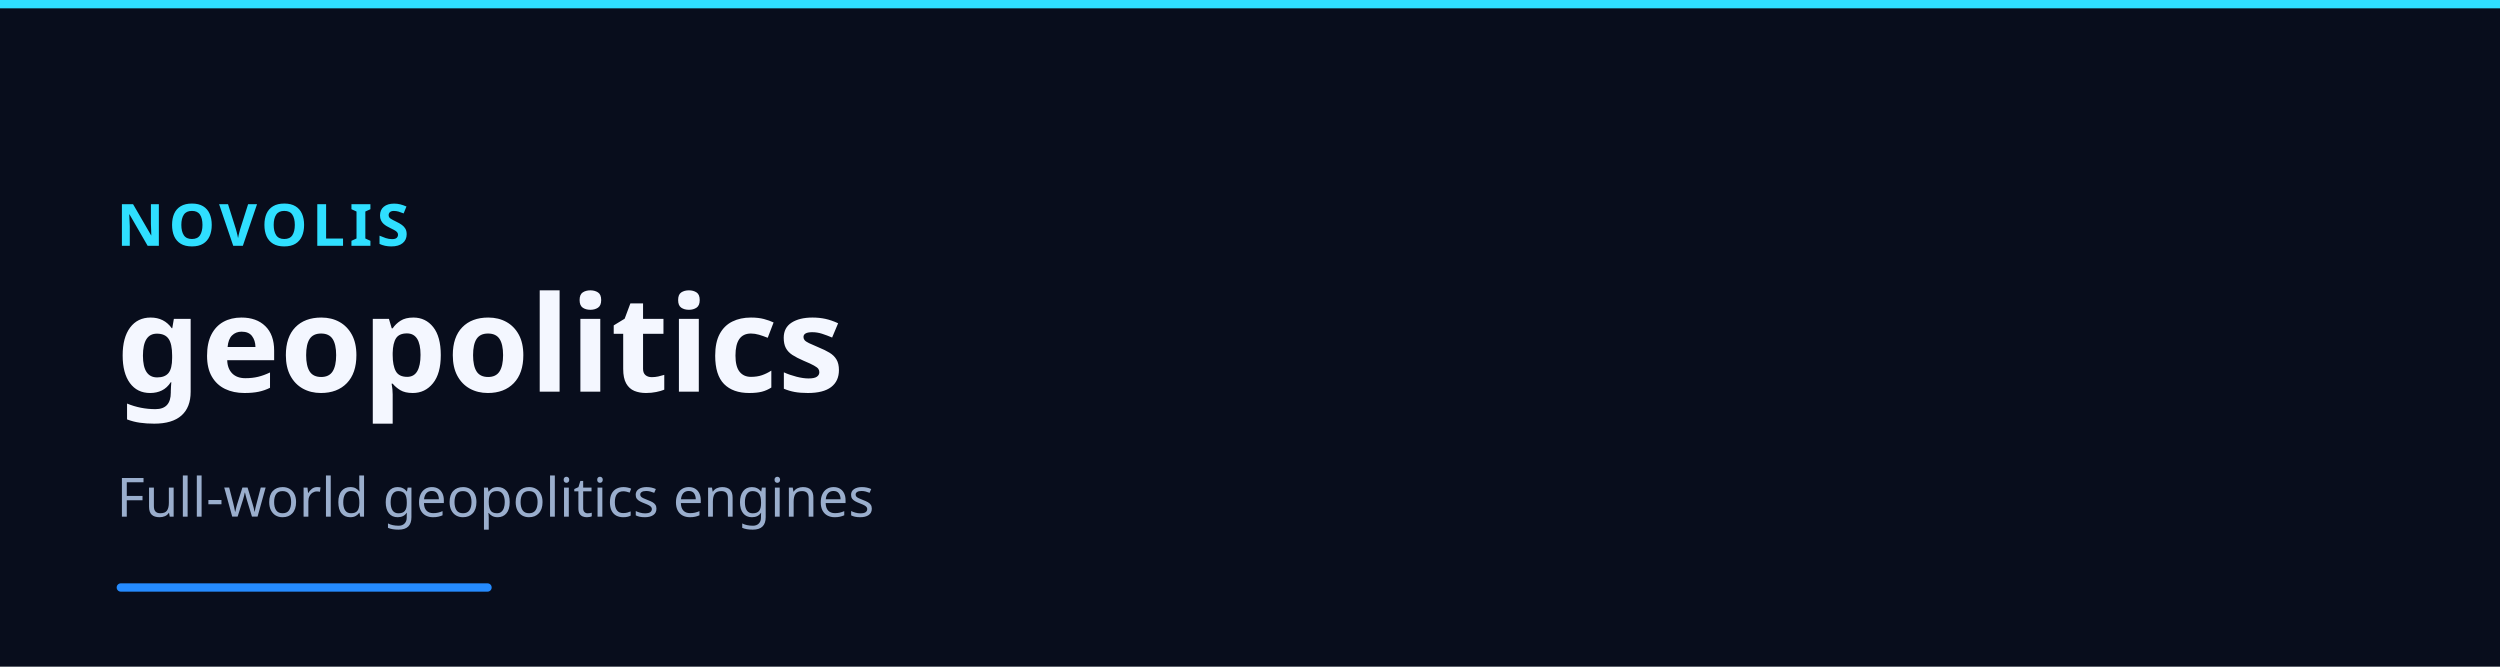
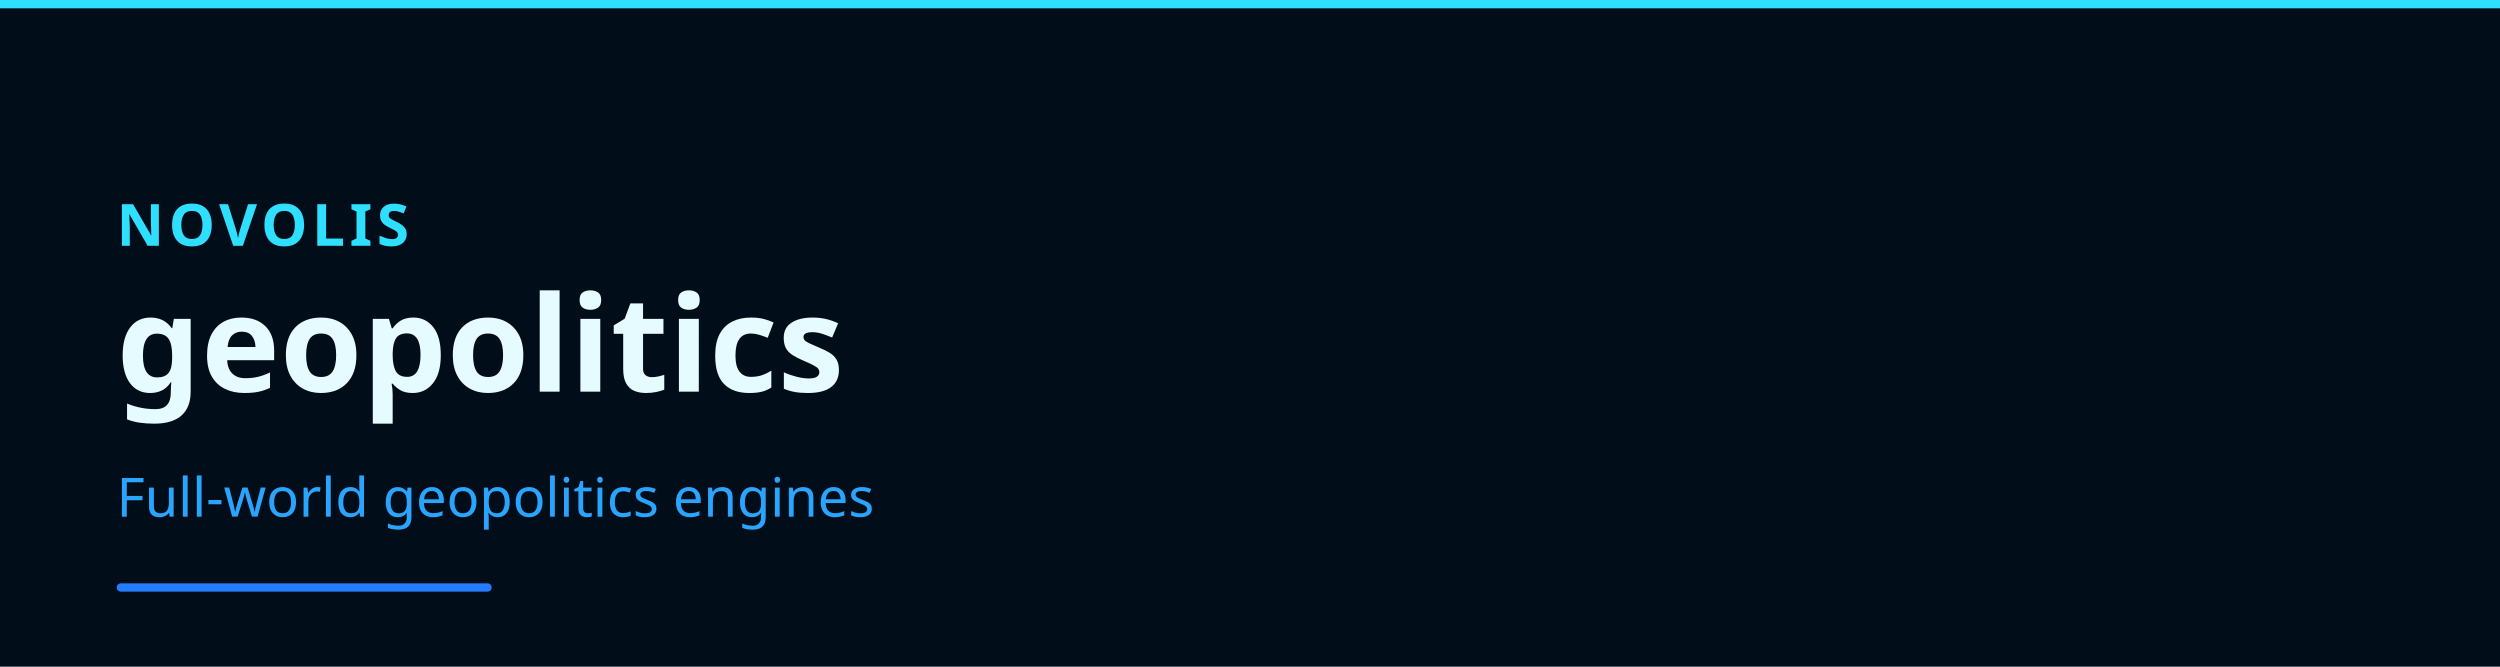
<svg xmlns="http://www.w3.org/2000/svg" viewBox="0 0 1200 320" width="1200" height="320" role="img" aria-label="Novolis geopolitics">
-   <rect width="1200" height="320" fill="#080D1C" />
+   <rect width="1200" height="320" fill="#010D18" />
  <rect x="0" y="0" width="1200" height="4" fill="#2FDFFF" />
  <text x="56" y="118" fill="#2FDFFF" font-family="Segoe UI, Candara, Calibri, sans-serif" font-size="28" font-weight="bold" letter-spacing="2.2">NOVOLIS</text>
-   <text x="56" y="188" fill="#F4F7FF" font-family="Segoe UI, Candara, Calibri, sans-serif" font-size="64" font-weight="700">geopolitics</text>
-   <text x="56" y="248" fill="#9AAECD" font-family="Segoe UI, Candara, Calibri, sans-serif" font-size="26">Full-world geopolitics engines</text>
-   <rect x="56" y="280" width="180" height="4" rx="2" fill="#258BFF" />
+   <text x="56" y="188" fill="#E6FBFF" font-family="Segoe UI, Candara, Calibri, sans-serif" font-size="64" font-weight="700">geopolitics</text>
+   <text x="56" y="248" fill="#2AA5FF" font-family="Segoe UI, Candara, Calibri, sans-serif" font-size="26">Full-world geopolitics engines</text>
+   <rect x="56" y="280" width="180" height="4" rx="2" fill="#237CFF" />
</svg>
